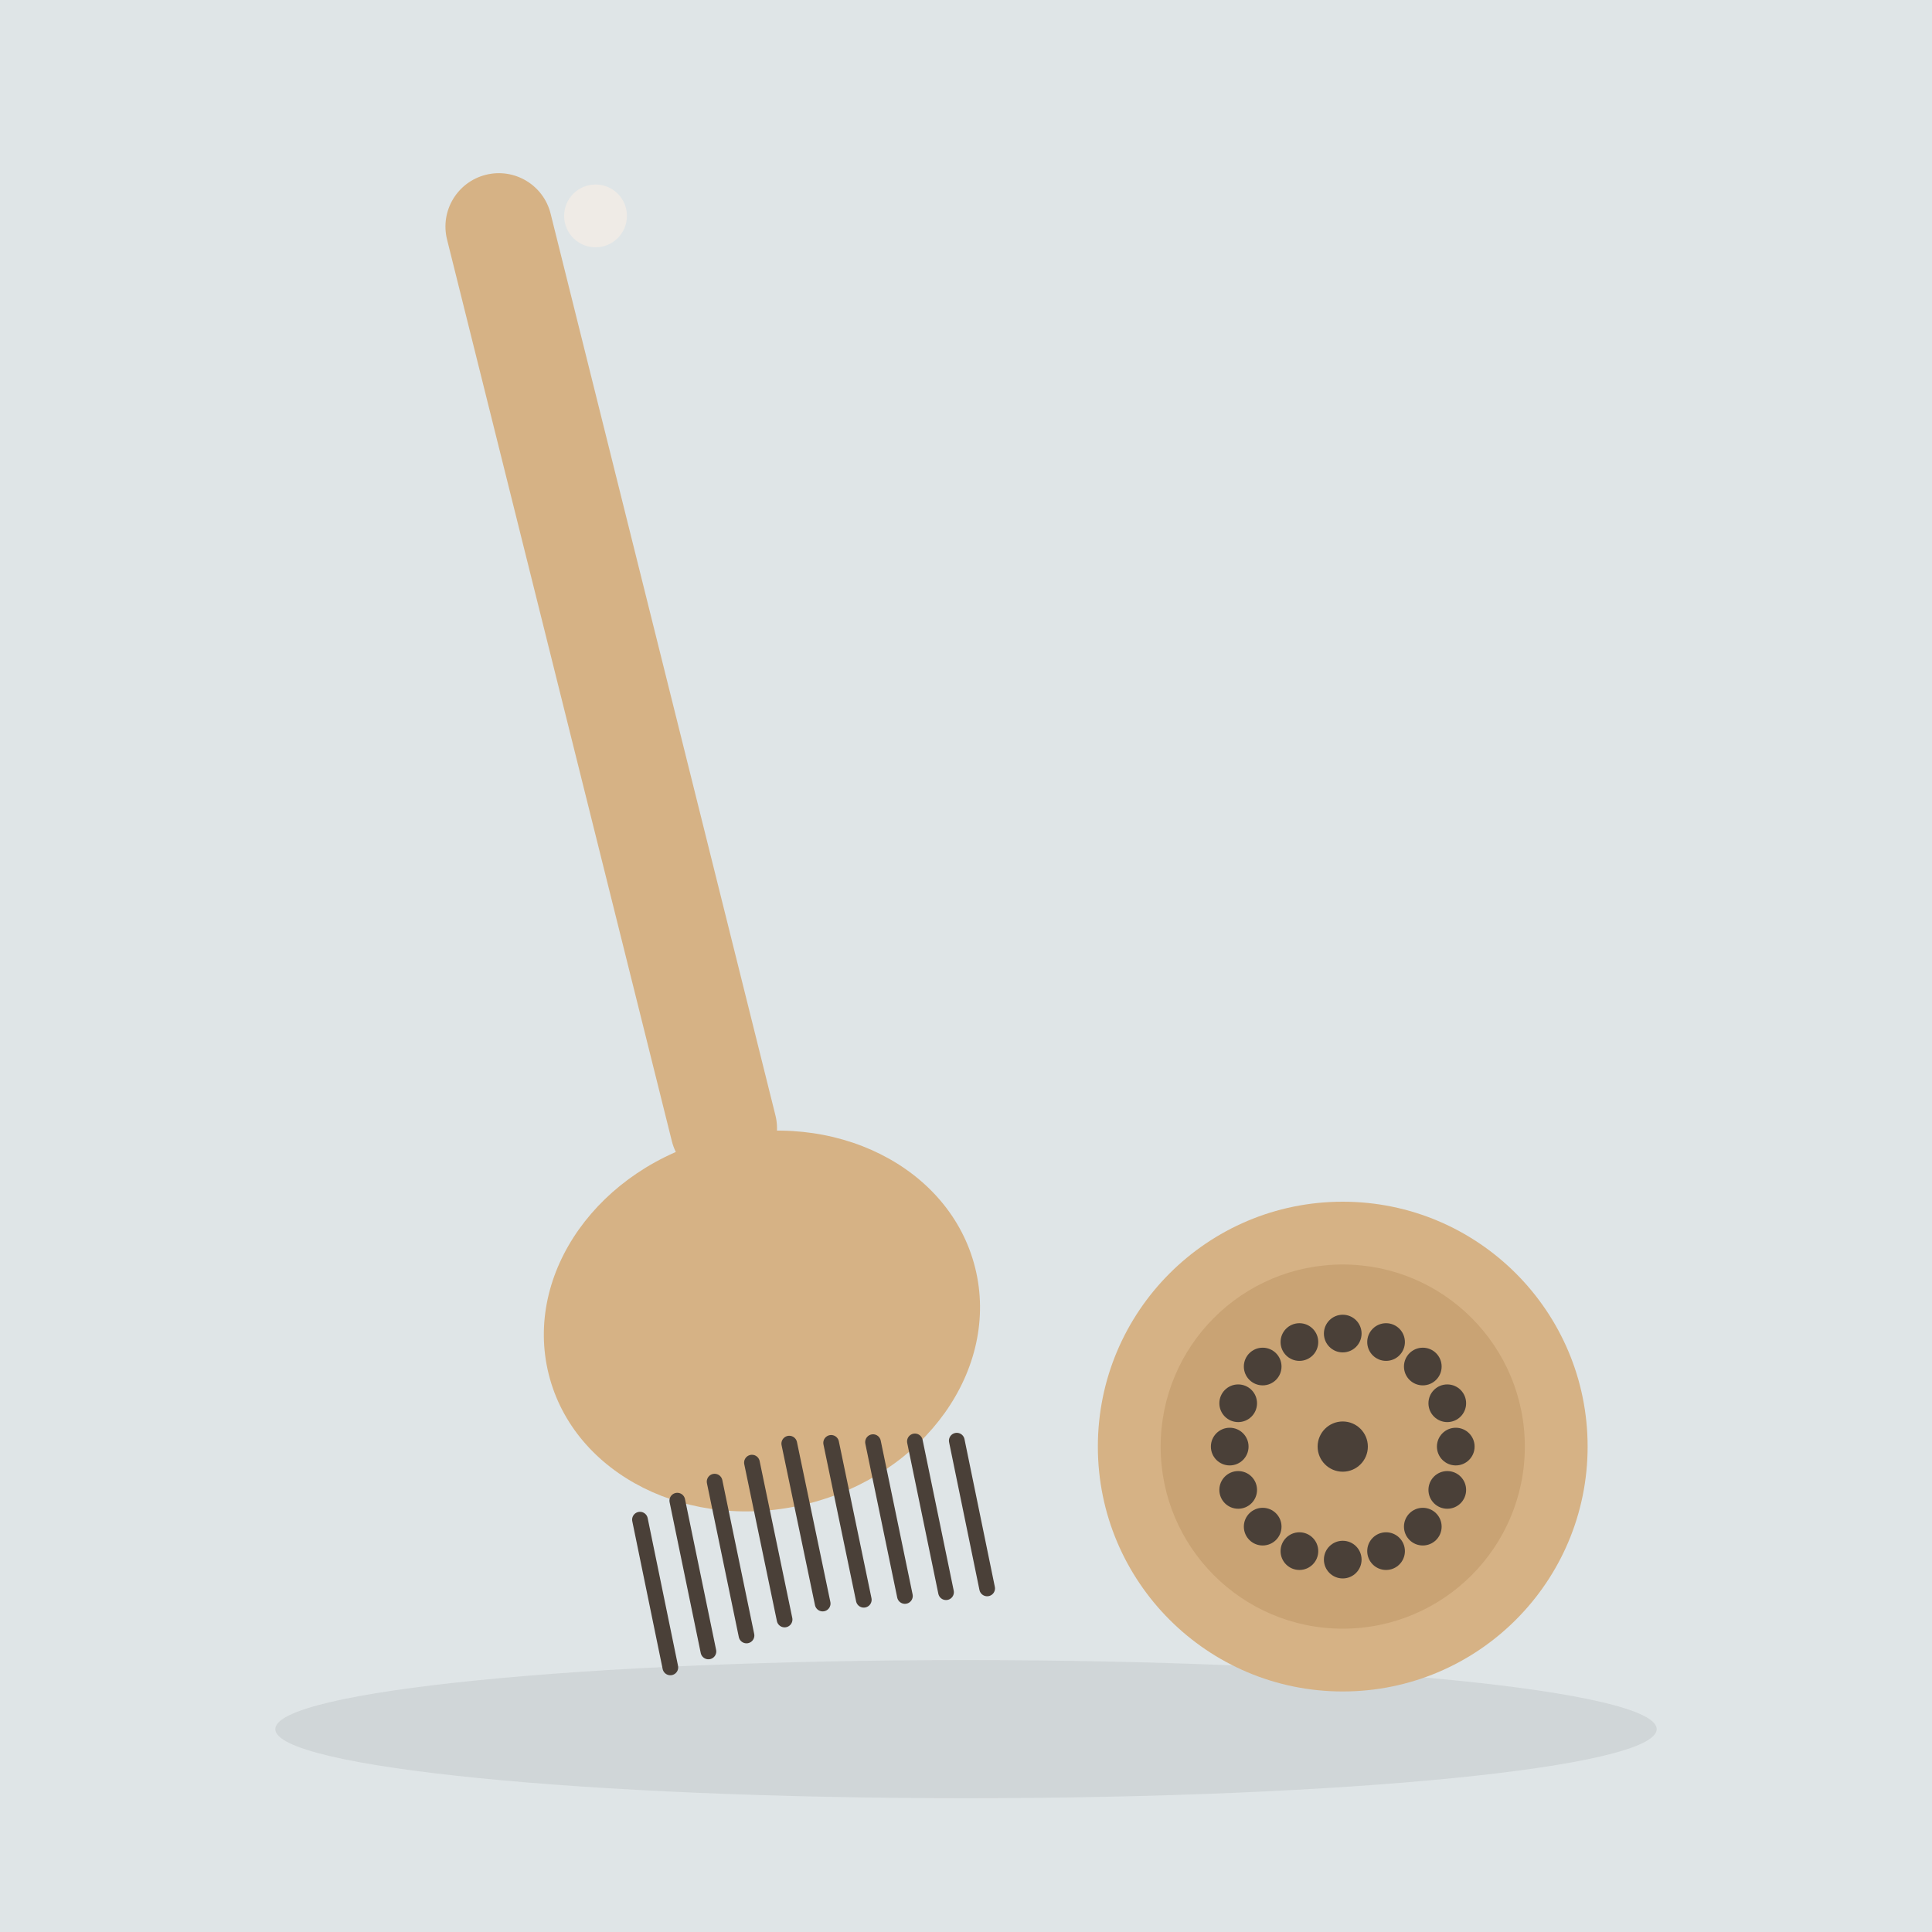
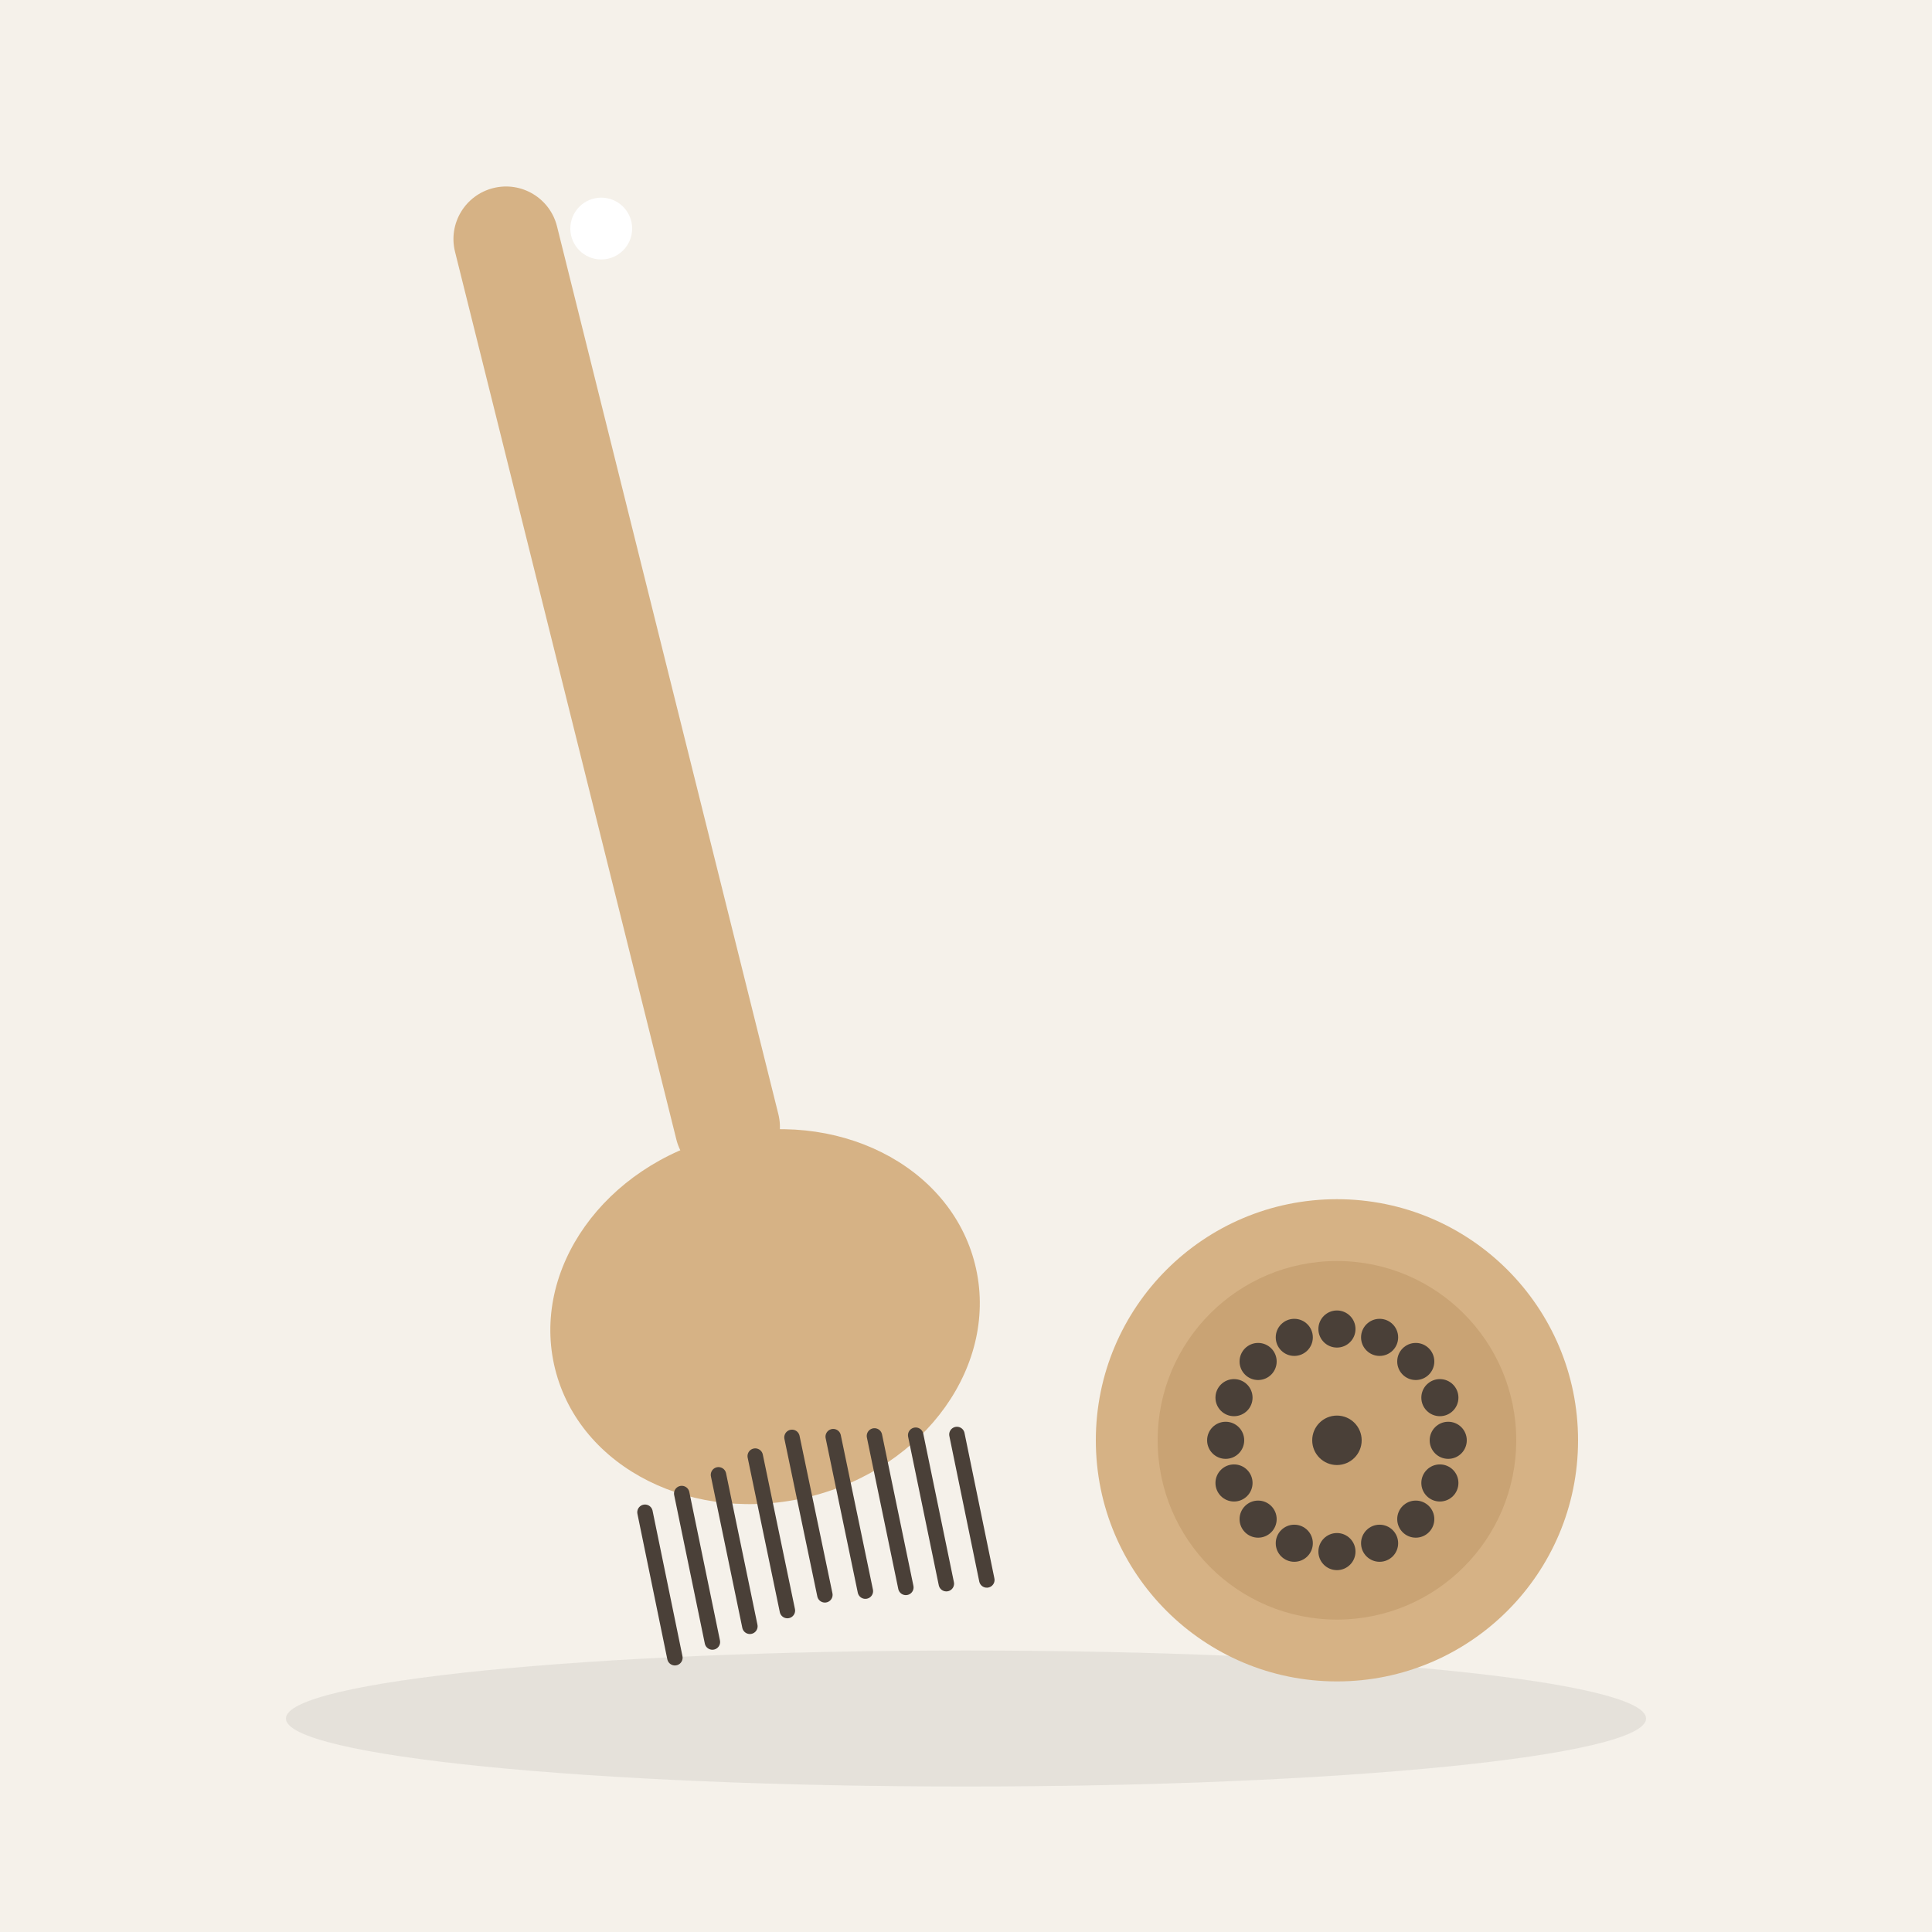
- <svg xmlns="http://www.w3.org/2000/svg" viewBox="0 0 800 800" width="800" height="800" role="img">
-   <rect width="800" height="800" fill="#dfe5e7" />
-   <g transform="translate(400 430) scale(1.3) translate(-400 -430)">
+ <svg xmlns="http://www.w3.org/2000/svg" viewBox="0 0 800 800" width="800" height="800">
+   <rect width="100%" height="100%" fill="#f5f1ea" />
+   <g transform="translate(400 430) scale(1.28) translate(-400 -430)">
    <ellipse cx="400" cy="650" rx="220" ry="22" fill="#000" opacity=".07" />
    <rect x="270" y="150" width="34" height="330" rx="17" fill="#d6b285" transform="rotate(-14 287 315)" />
    <ellipse cx="335" cy="520" rx="70" ry="60" fill="#d6b285" transform="rotate(-14 335 520)" />
    <g stroke="#4a4038" stroke-width="5" stroke-linecap="round">
      <line x1="282" y1="572" x2="280" y2="620" transform="rotate(-14 335 520)" />
      <line x1="295" y1="569" x2="293" y2="618" transform="rotate(-14 335 520)" />
      <line x1="308" y1="566" x2="306" y2="616" transform="rotate(-14 335 520)" />
      <line x1="321" y1="563" x2="319" y2="614" transform="rotate(-14 335 520)" />
      <line x1="334" y1="560" x2="332" y2="612" transform="rotate(-14 335 520)" />
      <line x1="347" y1="563" x2="345" y2="614" transform="rotate(-14 335 520)" />
      <line x1="360" y1="566" x2="358" y2="616" transform="rotate(-14 335 520)" />
      <line x1="373" y1="569" x2="371" y2="618" transform="rotate(-14 335 520)" />
      <line x1="386" y1="572" x2="384" y2="620" transform="rotate(-14 335 520)" />
    </g>
    <circle cx="520" cy="560" r="78" fill="#d6b285" />
    <circle cx="520" cy="560" r="58" fill="#c9a374" />
    <g fill="#4a4038">
      <circle cx="556.0" cy="560.0" r="6" />
      <circle cx="553.3" cy="573.8" r="6" />
      <circle cx="545.5" cy="585.5" r="6" />
      <circle cx="533.8" cy="593.3" r="6" />
      <circle cx="520.0" cy="596.0" r="6" />
      <circle cx="506.2" cy="593.3" r="6" />
      <circle cx="494.5" cy="585.5" r="6" />
      <circle cx="486.7" cy="573.8" r="6" />
      <circle cx="484.0" cy="560.0" r="6" />
      <circle cx="486.7" cy="546.2" r="6" />
      <circle cx="494.5" cy="534.5" r="6" />
      <circle cx="506.2" cy="526.7" r="6" />
      <circle cx="520.0" cy="524.0" r="6" />
      <circle cx="533.8" cy="526.7" r="6" />
      <circle cx="545.5" cy="534.5" r="6" />
      <circle cx="553.3" cy="546.2" r="6" />
      <circle cx="520" cy="560" r="8" />
    </g>
-     <circle cx="282" cy="168" r="10" fill="#efebe6" />
+     <circle cx="282" cy="168" r="10" fill="#ffffff" />
  </g>
</svg>
